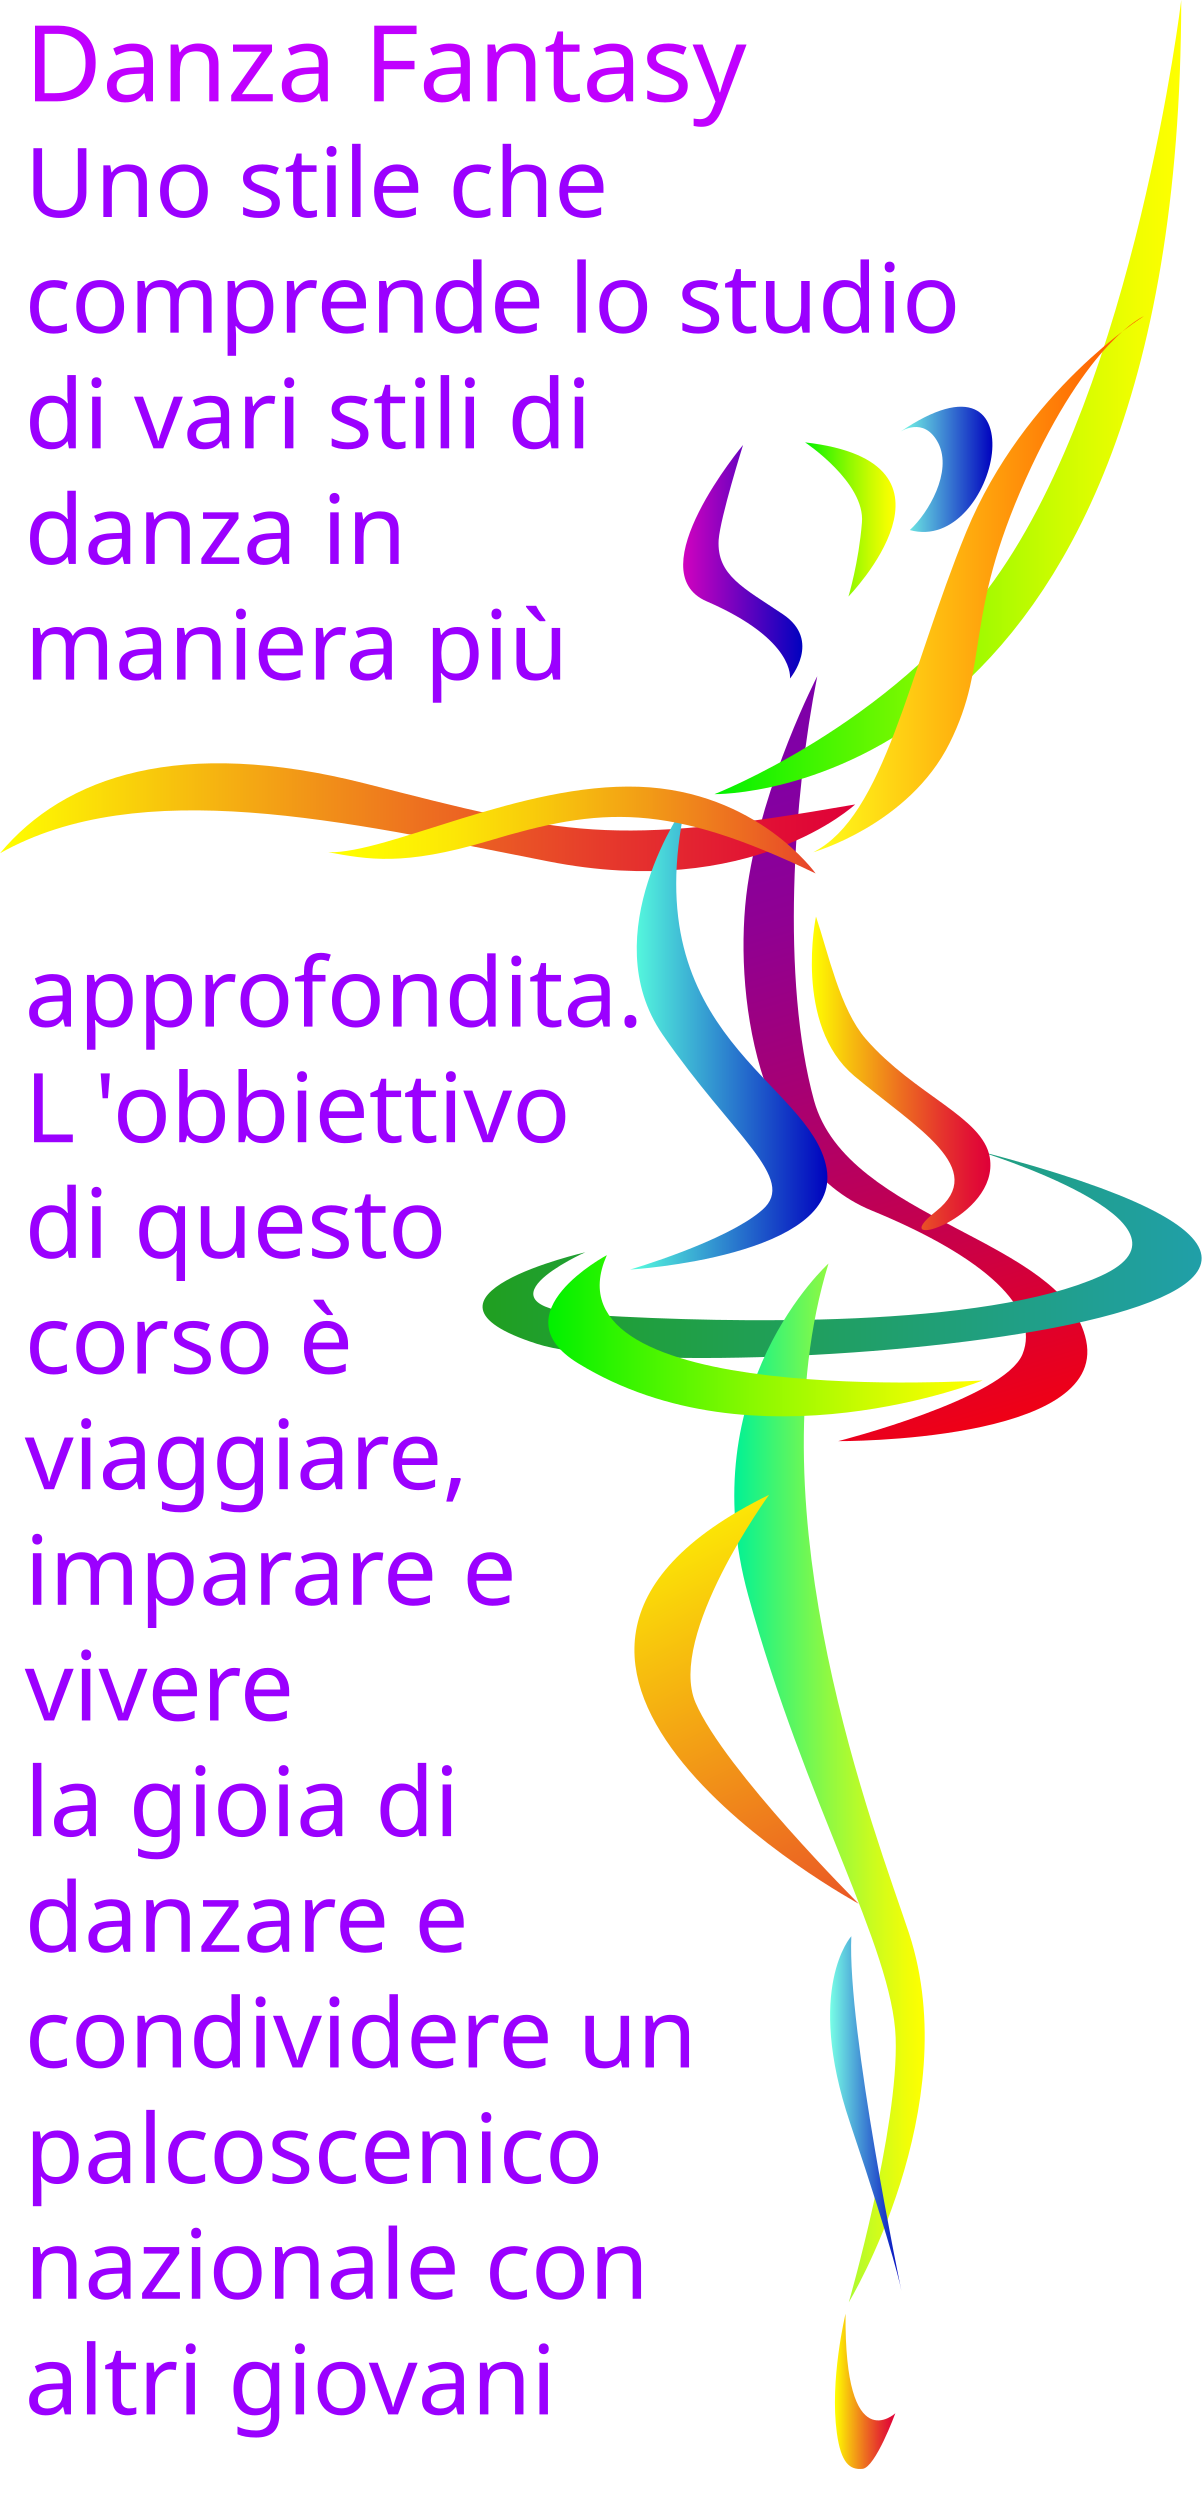
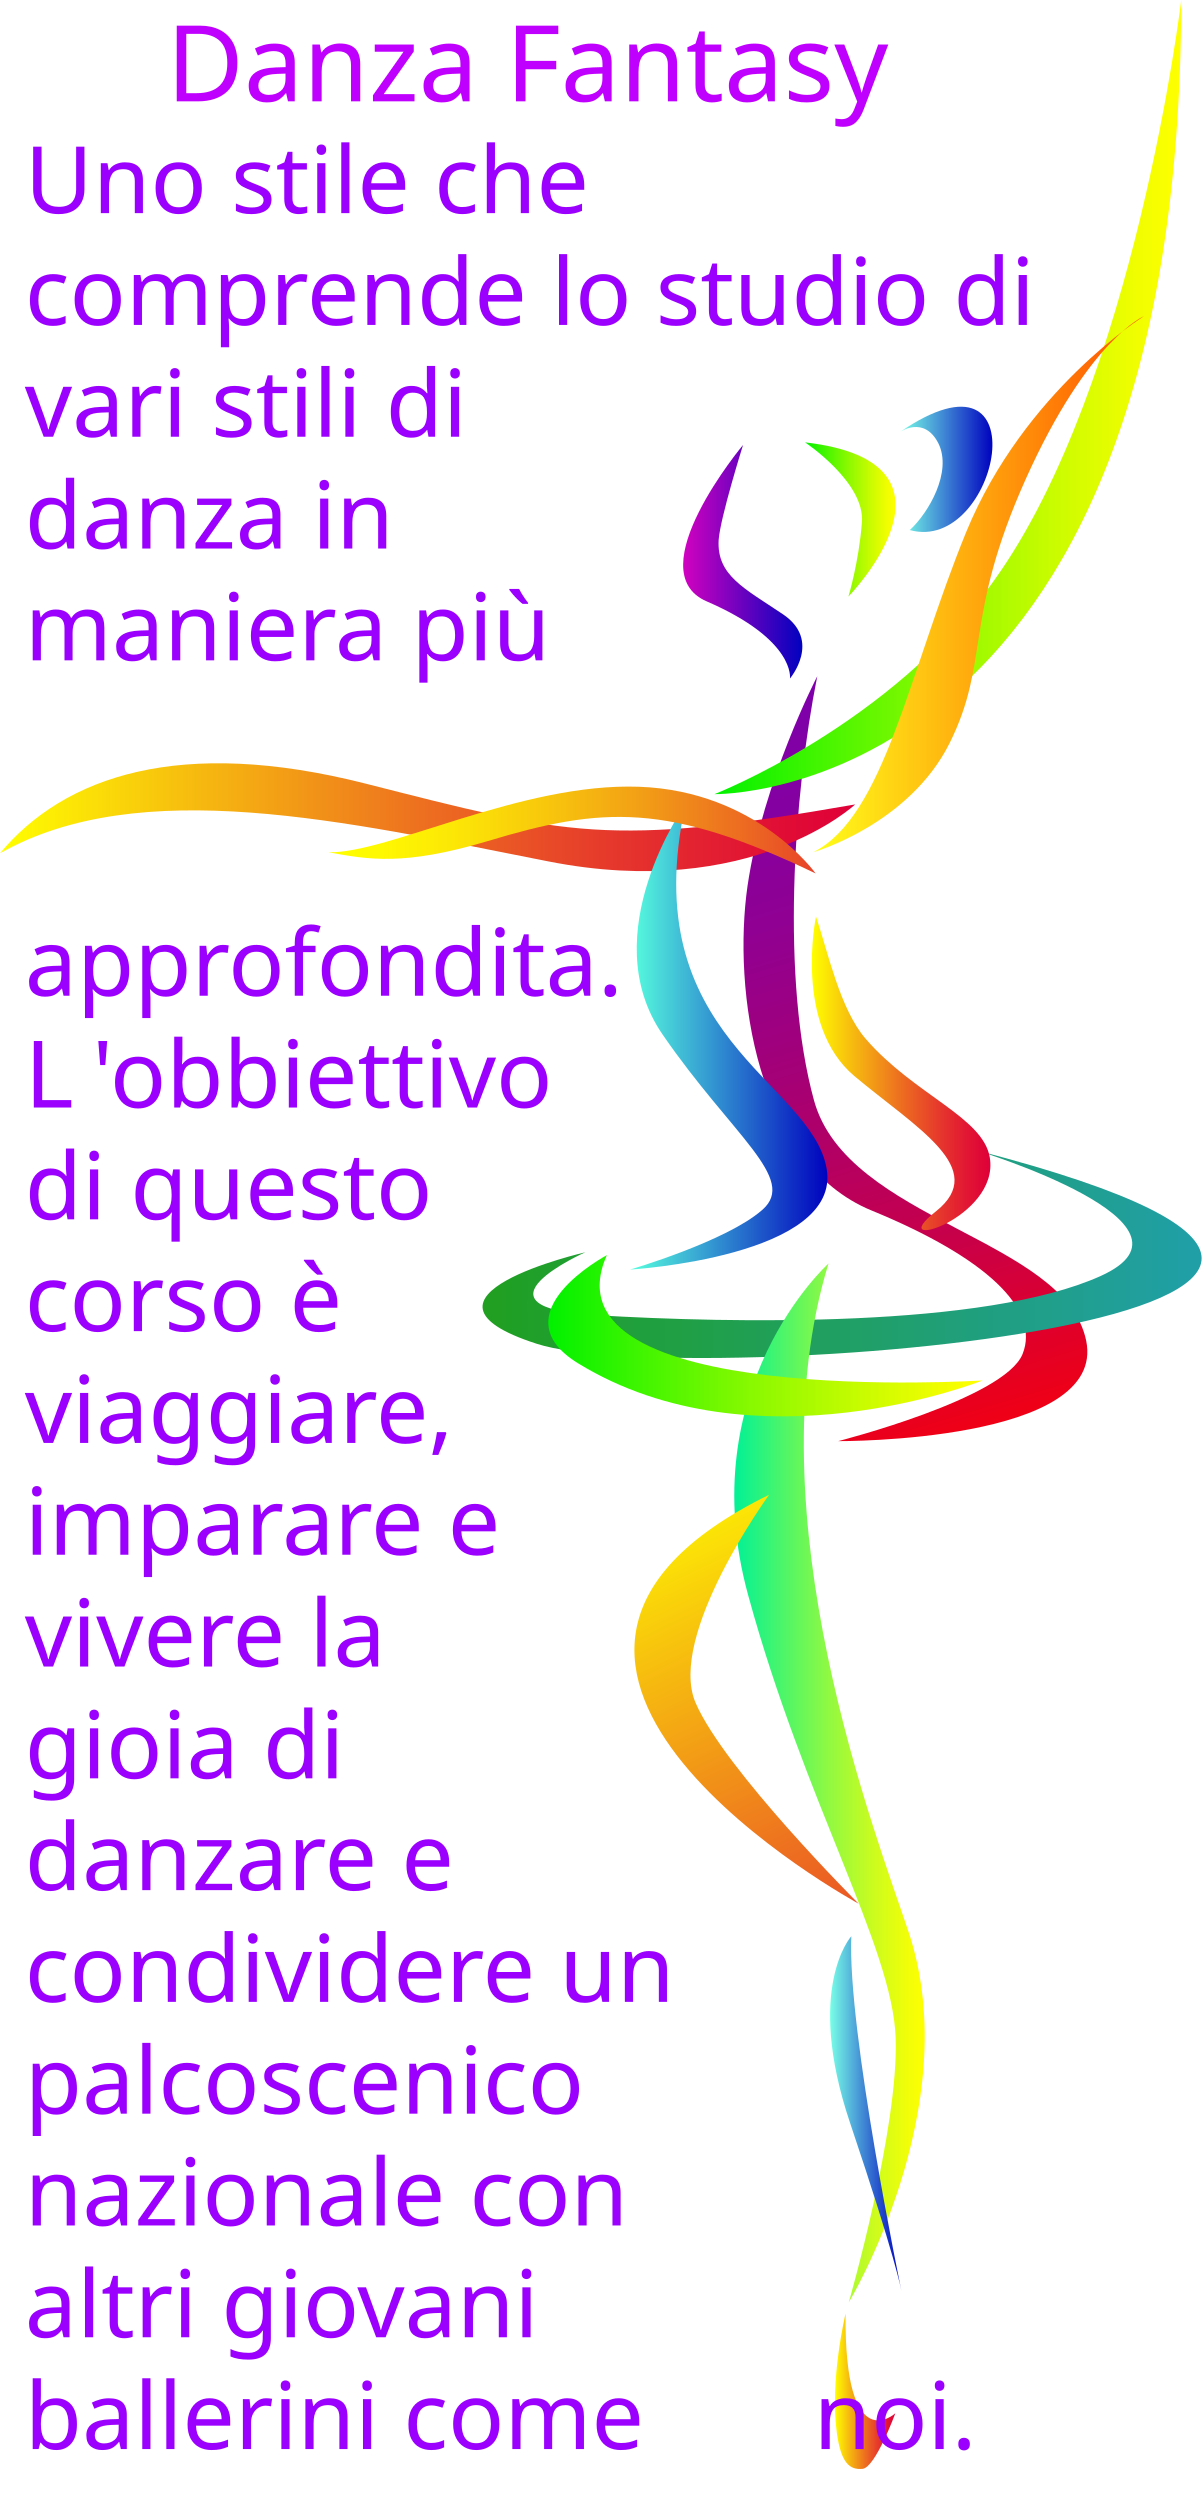
<svg xmlns="http://www.w3.org/2000/svg" version="1.1" id="Layer_1" x="0px" y="0px" viewBox="-63.2 7.8 374.1 778.2" style="enable-background:new -63.2 7.8 374.1 778.2;" xml:space="preserve">
  <style type="text/css">
	.st0{fill:url(#SVGID_1_);}
	.st1{fill:url(#SVGID_2_);}
	.st2{fill:url(#SVGID_3_);}
	.st3{fill:url(#SVGID_4_);}
	.st4{fill:url(#SVGID_5_);}
	.st5{fill:url(#SVGID_6_);}
	.st6{fill:url(#SVGID_7_);}
	.st7{fill:url(#SVGID_8_);}
	.st8{fill:url(#SVGID_9_);}
	.st9{fill:url(#SVGID_10_);}
	.st10{fill:url(#SVGID_11_);}
	.st11{fill:url(#SVGID_12_);}
	.st12{fill:url(#SVGID_13_);}
	.st13{fill:url(#SVGID_14_);}
	.st14{fill:url(#SVGID_15_);}
	.st15{fill:url(#SVGID_16_);}
	.st16{fill:none;}
	.st17{fill:#C000FF;}
	.st18{font-family:'Vivian';}
	.st19{font-size:33px;}
	.st20{fill:#9B00FF;}
- 	.st21{font-size:30px;}
+ 	.st21{font-size:29px;}
	.st22{font-family:'MyriadPro-Regular';}
</style>
  <g>
    <linearGradient id="SVGID_1_" gradientUnits="userSpaceOnUse" x1="149.498" y1="612.95" x2="186.603" y2="612.95" gradientTransform="matrix(1 0 0 -1 0 795.6)">
      <stop offset="0" style="stop-color:#D102BF" />
      <stop offset="1" style="stop-color:#0002BF" />
    </linearGradient>
    <path class="st0" d="M168.1,146.3c0,0-32.9,39.4-11.3,48.7c27.7,12,25.9,24,25.9,24s10-11.8-2.2-20s-20.6-12.1-20-23.1   C161,168.9,168.1,146.3,168.1,146.3z" />
    <linearGradient id="SVGID_2_" gradientUnits="userSpaceOnUse" x1="246.344" y1="321.437" x2="170.345" y2="575.437" gradientTransform="matrix(1 0 0 -1 0 795.6)">
      <stop offset="0" style="stop-color:#FF0000" />
      <stop offset="7.378685e-002" style="stop-color:#F10013" />
      <stop offset="0.306" style="stop-color:#C80049" />
      <stop offset="0.523" style="stop-color:#A70073" />
      <stop offset="0.718" style="stop-color:#900092" />
      <stop offset="0.883" style="stop-color:#8200A4" />
      <stop offset="1" style="stop-color:#7D00AB" />
    </linearGradient>
    <path class="st1" d="M191.2,218.3c0,0-16.9,32.6-21.7,65.2c-4.7,32.6,2.8,86.4,38.6,101.1s52.6,30.8,47,44.7   c-5.6,13.9-57.4,27.1-57.4,27.1s83.8,0.5,77.2-31.3c-6.6-31.8-74.3-37.2-84.7-74.7C179.9,312.9,183.7,255.8,191.2,218.3z" />
    <linearGradient id="SVGID_3_" gradientUnits="userSpaceOnUse" x1="87.01" y1="397.388" x2="310.845" y2="397.388" gradientTransform="matrix(1 0 0 -1 0 795.6)">
      <stop offset="0" style="stop-color:#209F20" />
      <stop offset="1" style="stop-color:#209FA8" />
    </linearGradient>
    <path class="st2" d="M240.8,365.9c0,0,74.7,22.8,38.6,39.1c-36.1,16.3-115,14.7-157,12.2c-42-2.4-3.4-19.6-3.4-19.6   s-60.5,13.9-15.1,28.5C149.3,440.9,442.4,418,240.8,365.9z" />
    <linearGradient id="SVGID_4_" gradientUnits="userSpaceOnUse" x1="165.367" y1="232.8" x2="224.644" y2="232.8" gradientTransform="matrix(1 0 0 -1 0 795.6)">
      <stop offset="0" style="stop-color:#00F196" />
      <stop offset="0.212" style="stop-color:#40F570" />
      <stop offset="0.499" style="stop-color:#91F941" />
      <stop offset="0.735" style="stop-color:#CCFC1E" />
      <stop offset="0.908" style="stop-color:#F1FE08" />
      <stop offset="1" style="stop-color:#FFFF00" />
    </linearGradient>
    <path class="st3" d="M194.7,401.1c0,0-42.8,38.6-25,103.3c17.7,64.7,44.9,109.5,45.9,137.7S201,724.5,201,724.5   s36.5-60.5,18.8-114.8C209.6,579,170.7,479.3,194.7,401.1z" />
    <linearGradient id="SVGID_5_" gradientUnits="userSpaceOnUse" x1="187.355" y1="626.1" x2="215.567" y2="626.1" gradientTransform="matrix(1 0 0 -1 0 795.6)">
      <stop offset="0" style="stop-color:#00F100" />
      <stop offset="0.212" style="stop-color:#40F500" />
      <stop offset="0.499" style="stop-color:#91F900" />
      <stop offset="0.735" style="stop-color:#CCFC00" />
      <stop offset="0.908" style="stop-color:#F1FE00" />
      <stop offset="1" style="stop-color:#FFFF00" />
    </linearGradient>
    <path class="st4" d="M187.4,145.5c0,0,18.8,12.5,17.7,25c-1,12.5-4.2,23-4.2,23S241.6,151.7,187.4,145.5z" />
    <linearGradient id="SVGID_6_" gradientUnits="userSpaceOnUse" x1="138.958" y1="327.596" x2="246.958" y2="102.597" gradientTransform="matrix(1 0 0 -1 0 795.6)">
      <stop offset="0" style="stop-color:#FFFF00" />
      <stop offset="0.212" style="stop-color:#F7BF0E" />
      <stop offset="0.499" style="stop-color:#ED6E20" />
      <stop offset="0.735" style="stop-color:#E5332D" />
      <stop offset="0.908" style="stop-color:#E10E35" />
      <stop offset="1" style="stop-color:#DF0038" />
    </linearGradient>
    <path class="st5" d="M176.2,473.1c0,0-31.8,43.8-22.9,64.7c9,20.9,50.8,62.6,50.8,62.6S67.7,526.3,176.2,473.1z" />
    <linearGradient id="SVGID_7_" gradientUnits="userSpaceOnUse" x1="159.2" y1="664.199" x2="304.5" y2="664.199" gradientTransform="matrix(1 0 0 -1 0 795.6)">
      <stop offset="0" style="stop-color:#00F100" />
      <stop offset="0.212" style="stop-color:#40F500" />
      <stop offset="0.499" style="stop-color:#91F900" />
      <stop offset="0.735" style="stop-color:#CCFC00" />
      <stop offset="0.908" style="stop-color:#F1FE00" />
      <stop offset="1" style="stop-color:#FFFF00" />
    </linearGradient>
    <path class="st6" d="M304.5,7.8c0,0-14.3,119.4-58.2,180.6c-32.4,45.3-87.1,66.6-87.1,66.6S304.2,257.9,304.5,7.8z" />
    <linearGradient id="SVGID_8_" gradientUnits="userSpaceOnUse" x1="-63.2" y1="533.42" x2="203" y2="533.42" gradientTransform="matrix(1 0 0 -1 0 795.6)">
      <stop offset="0" style="stop-color:#FFFF00" />
      <stop offset="0.212" style="stop-color:#F7BF0E" />
      <stop offset="0.499" style="stop-color:#ED6E20" />
      <stop offset="0.735" style="stop-color:#E5332D" />
      <stop offset="0.908" style="stop-color:#E10E35" />
      <stop offset="1" style="stop-color:#DF0038" />
    </linearGradient>
    <path class="st7" d="M203,258.2c0,0-32.3,30.3-95.7,17.7c-63.4-12.5-126.8-27.1-170.5-2.5c20.1-24.1,56.2-36.3,113.7-21.7   C113.2,267.6,126,271.7,203,258.2z" />
    <linearGradient id="SVGID_9_" gradientUnits="userSpaceOnUse" x1="216.9" y1="641.704" x2="245.72" y2="641.704" gradientTransform="matrix(1 0 0 -1 0 795.6)">
      <stop offset="0" style="stop-color:#78FFE6" />
      <stop offset="1" style="stop-color:#0002BF" />
    </linearGradient>
    <path class="st8" d="M216.9,142.3c0,0,7.5-5.3,12,3.5c4.4,8.9-3.1,21.7-8.9,27C247.5,180.4,261.7,111.7,216.9,142.3z" />
    <linearGradient id="SVGID_10_" gradientUnits="userSpaceOnUse" x1="132.9" y1="465.05" x2="194.359" y2="465.05" gradientTransform="matrix(1 0 0 -1 0 795.6)">
      <stop offset="0" style="stop-color:#57FFDE" />
      <stop offset="1" style="stop-color:#0002BF" />
    </linearGradient>
    <path class="st9" d="M150.2,258.1c0,0-28.8,40.4-7.1,71.8c21.7,31.5,42.1,44.8,31,54.5c-11.1,9.8-41.2,18.6-41.2,18.6   s66.1-4,61.2-31.5C189.2,344.1,134.2,330.8,150.2,258.1z" />
    <linearGradient id="SVGID_11_" gradientUnits="userSpaceOnUse" x1="195.191" y1="129.9" x2="217.347" y2="129.9" gradientTransform="matrix(1 0 0 -1 0 795.6)">
      <stop offset="0" style="stop-color:#78FFE6" />
      <stop offset="1" style="stop-color:#0002BF" />
    </linearGradient>
    <path class="st10" d="M201.8,610.5c0,0-14.6,16-0.4,58.1s16,52.3,16,52.3S200.5,639.8,201.8,610.5z" />
    <linearGradient id="SVGID_12_" gradientUnits="userSpaceOnUse" x1="189.509" y1="453.686" x2="245.098" y2="453.686" gradientTransform="matrix(1 0 0 -1 0 795.6)">
      <stop offset="0" style="stop-color:#FFFF00" />
      <stop offset="0.212" style="stop-color:#F7BF0E" />
      <stop offset="0.499" style="stop-color:#ED6E20" />
      <stop offset="0.735" style="stop-color:#E5332D" />
      <stop offset="0.908" style="stop-color:#E10E35" />
      <stop offset="1" style="stop-color:#DF0038" />
    </linearGradient>
    <path class="st11" d="M206.3,331.2c-8-9.2-11.7-26.8-15.5-38.1c0,0-7.1,33.7,12,49.7s42.1,28.8,25.3,42.1   c-16.9,13.3,20,2.2,16.8-16.8C242.8,355.5,221.5,348.7,206.3,331.2z" />
    <linearGradient id="SVGID_13_" gradientUnits="userSpaceOnUse" x1="189.9" y1="605.95" x2="292.9" y2="605.95" gradientTransform="matrix(1 0 0 -1 0 795.6)">
      <stop offset="0" style="stop-color:#FFFF1A" />
      <stop offset="1" style="stop-color:#FF4D00" />
    </linearGradient>
    <path class="st12" d="M189.9,273.1c0,0,29.8-8.5,42.5-34s4.2-38.7,23.7-82.2c19.5-43.4,36.8-50.7,36.8-50.7s-37.2,23.2-55.3,67.1   C219.6,217.3,212.2,261.9,189.9,273.1z" />
    <linearGradient id="SVGID_14_" gradientUnits="userSpaceOnUse" x1="39" y1="529.428" x2="190.7" y2="529.428" gradientTransform="matrix(1 0 0 -1 0 795.6)">
      <stop offset="0" style="stop-color:#FFFF00" />
      <stop offset="0.109" style="stop-color:#FEF801" />
      <stop offset="0.264" style="stop-color:#FCE606" />
      <stop offset="0.446" style="stop-color:#F8C70C" />
      <stop offset="0.649" style="stop-color:#F29D16" />
      <stop offset="0.867" style="stop-color:#EC6722" />
      <stop offset="1" style="stop-color:#E7422A" />
    </linearGradient>
    <path class="st13" d="M190.7,279.7c0,0-18.2-25.7-55-27s-78,20.8-96.7,20.4c12.4,2.2,23.1,4.4,49.7-3.5   C124.1,258.9,144.6,257.5,190.7,279.7z" />
    <linearGradient id="SVGID_15_" gradientUnits="userSpaceOnUse" x1="196.742" y1="43.428" x2="215.547" y2="43.428" gradientTransform="matrix(1 0 0 -1 0 795.6)">
      <stop offset="0" style="stop-color:#FFFF00" />
      <stop offset="0.212" style="stop-color:#F7BF0E" />
      <stop offset="0.499" style="stop-color:#ED6E20" />
      <stop offset="0.735" style="stop-color:#E5332D" />
      <stop offset="0.908" style="stop-color:#E10E35" />
      <stop offset="1" style="stop-color:#DF0038" />
    </linearGradient>
    <path class="st14" d="M200,728c0,0-5,20.7-2.7,37.2c1.3,9.3,4,11.5,8,11.1s10.2-17.3,10.2-17.3S199.6,773.6,200,728z" />
    <linearGradient id="SVGID_16_" gradientUnits="userSpaceOnUse" x1="107.475" y1="372.006" x2="242.7" y2="372.006" gradientTransform="matrix(1 0 0 -1 0 795.6)">
      <stop offset="0" style="stop-color:#00F100" />
      <stop offset="0.212" style="stop-color:#40F500" />
      <stop offset="0.499" style="stop-color:#91F900" />
      <stop offset="0.735" style="stop-color:#CCFC00" />
      <stop offset="0.908" style="stop-color:#F1FE00" />
      <stop offset="1" style="stop-color:#FFFF00" />
    </linearGradient>
    <path class="st15" d="M125.7,398.5c0,0-34.2,18.2-8.9,33.7c55,33.7,125.9,5.3,125.9,5.3S104.4,446.4,125.7,398.5z" />
  </g>
  <rect x="-55.5" y="14.8" class="st16" width="358.7" height="767" />
-   <text transform="matrix(1 0 0 1 -55.5066 39.3515)">
+   <text transform="matrix(1 0 0 1 -11.3825 39.3515)">
    <tspan x="0" y="0" class="st17 st18 st19">Danza Fantasy</tspan>
-     <tspan x="0" y="36" class="st20 st18 st21">Uno stile che</tspan>
-     <tspan x="0" y="72" class="st20 st18 st21">comprende lo studio </tspan>
-     <tspan x="0" y="108" class="st20 st18 st21">di vari stili di</tspan>
-     <tspan x="0" y="144" class="st20 st18 st21">danza in</tspan>
-     <tspan x="0" y="180" class="st20 st18 st21">maniera più</tspan>
-     <tspan x="0" y="288" class="st20 st18 st21">approfondita.</tspan>
-     <tspan x="0" y="324" class="st20 st18 st21">L</tspan>
-     <tspan x="21.7" y="324" class="st20 st22 st21">'</tspan>
-     <tspan x="27.4" y="324" class="st20 st18 st21">obbiettivo</tspan>
-     <tspan x="0" y="360" class="st20 st18 st21">di questo</tspan>
-     <tspan x="0" y="396" class="st20 st18 st21">corso è</tspan>
-     <tspan x="0" y="432" class="st20 st18 st21">viaggiare,</tspan>
-     <tspan x="0" y="468" class="st20 st18 st21">imparare e</tspan>
-     <tspan x="0" y="504" class="st20 st18 st21">vivere</tspan>
-     <tspan x="0" y="540" class="st20 st18 st21">la gioia di</tspan>
-     <tspan x="0" y="576" class="st20 st18 st21">danzare e</tspan>
-     <tspan x="0" y="612" class="st20 st18 st21">condividere un</tspan>
-     <tspan x="0" y="648" class="st20 st18 st21">palcoscenico</tspan>
-     <tspan x="0" y="684" class="st20 st18 st21">nazionale con</tspan>
-     <tspan x="0" y="720" class="st20 st18 st21">altri giovani</tspan>
+     <tspan x="-44.1" y="34.8" class="st20 st18 st21">Uno stile che</tspan>
+     <tspan x="-44.1" y="69.6" class="st20 st18 st21">comprende lo studio di </tspan>
+     <tspan x="-44.1" y="104.4" class="st20 st18 st21">vari stili di</tspan>
+     <tspan x="-44.1" y="139.2" class="st20 st18 st21">danza in</tspan>
+     <tspan x="-44.1" y="174" class="st20 st18 st21">maniera più</tspan>
+     <tspan x="-44.1" y="278.4" class="st20 st18 st21">approfondita.</tspan>
+     <tspan x="-44.1" y="313.2" class="st20 st18 st21">L</tspan>
+     <tspan x="-23.1" y="313.2" class="st20 st22 st21">'</tspan>
+     <tspan x="-17.6" y="313.2" class="st20 st18 st21">obbiettivo</tspan>
+     <tspan x="-44.1" y="348" class="st20 st18 st21">di questo</tspan>
+     <tspan x="-44.1" y="382.8" class="st20 st18 st21">corso è</tspan>
+     <tspan x="-44.1" y="417.6" class="st20 st18 st21">viaggiare,</tspan>
+     <tspan x="-44.1" y="452.4" class="st20 st18 st21">imparare e</tspan>
+     <tspan x="-44.1" y="487.2" class="st20 st18 st21">vivere la</tspan>
+     <tspan x="-44.1" y="522" class="st20 st18 st21">gioia di</tspan>
+     <tspan x="-44.1" y="556.8" class="st20 st18 st21">danzare e</tspan>
+     <tspan x="-44.1" y="591.6" class="st20 st18 st21">condividere un</tspan>
+     <tspan x="-44.1" y="626.4" class="st20 st18 st21">palcoscenico</tspan>
+     <tspan x="-44.1" y="661.2" class="st20 st18 st21">nazionale con</tspan>
+     <tspan x="-44.1" y="696" class="st20 st18 st21">altri giovani</tspan>
+     <tspan x="-44.1" y="730.8" class="st20 st18 st21">ballerini come       noi.</tspan>
  </text>
</svg>
